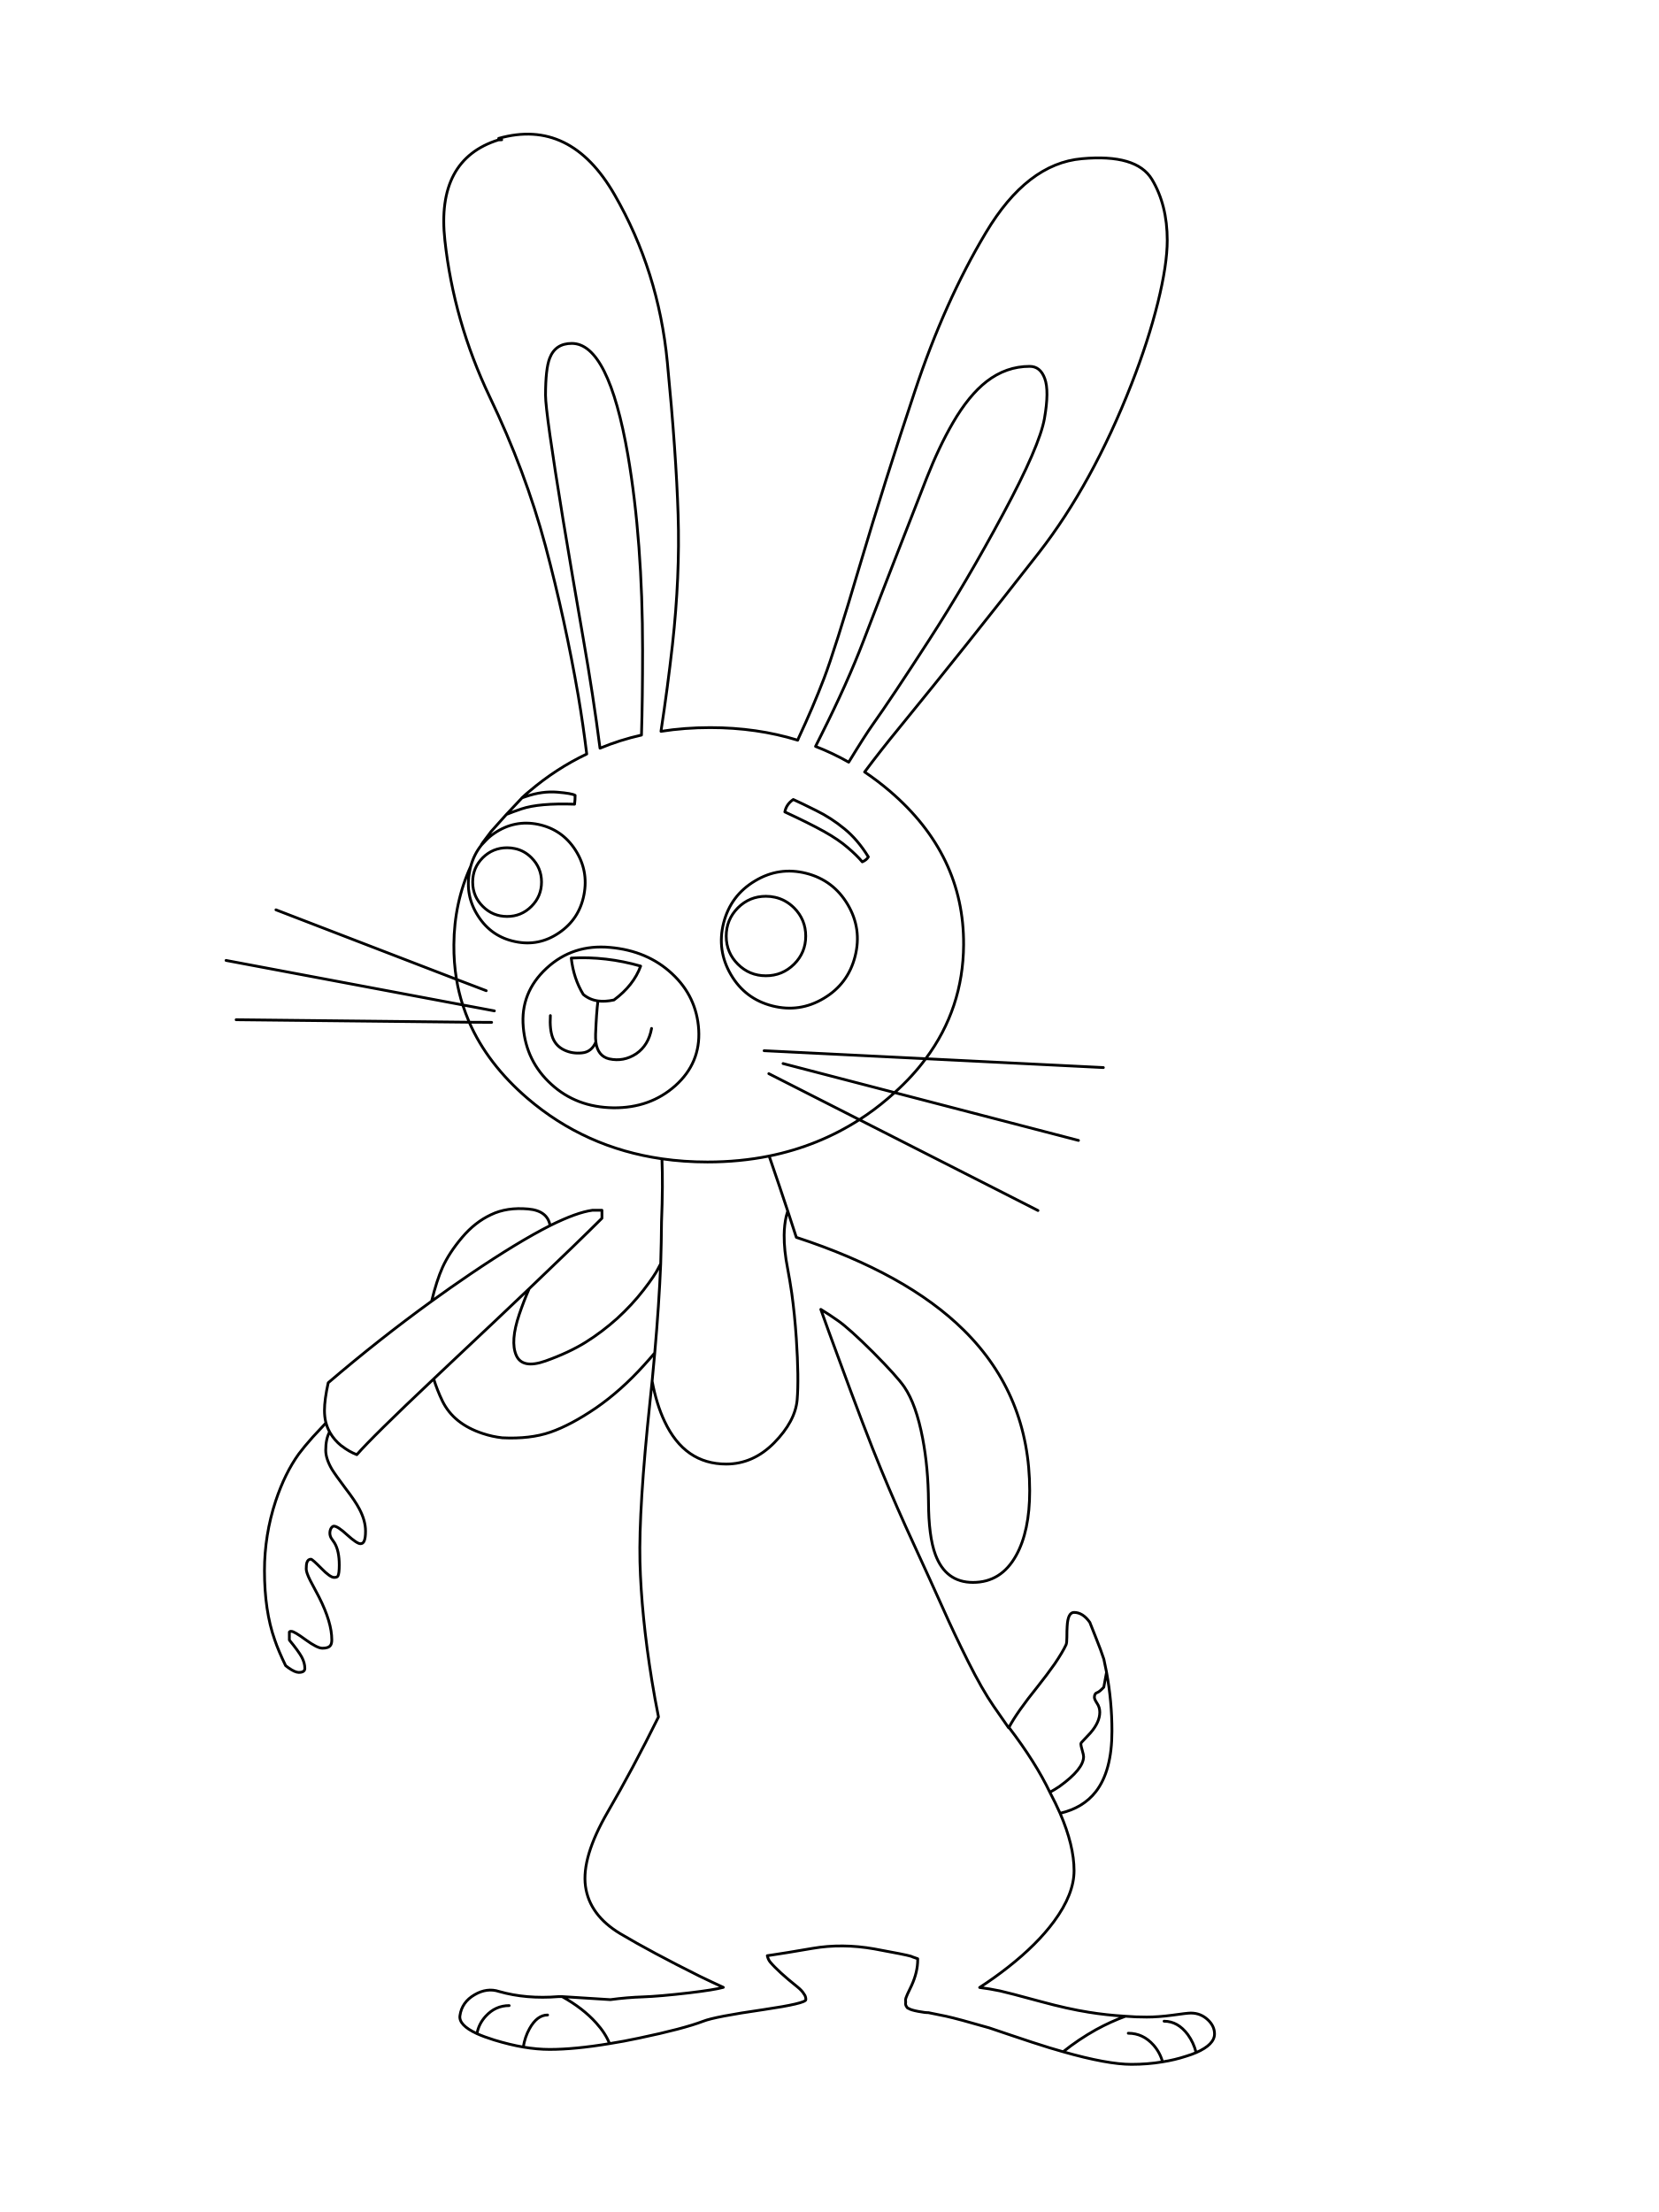
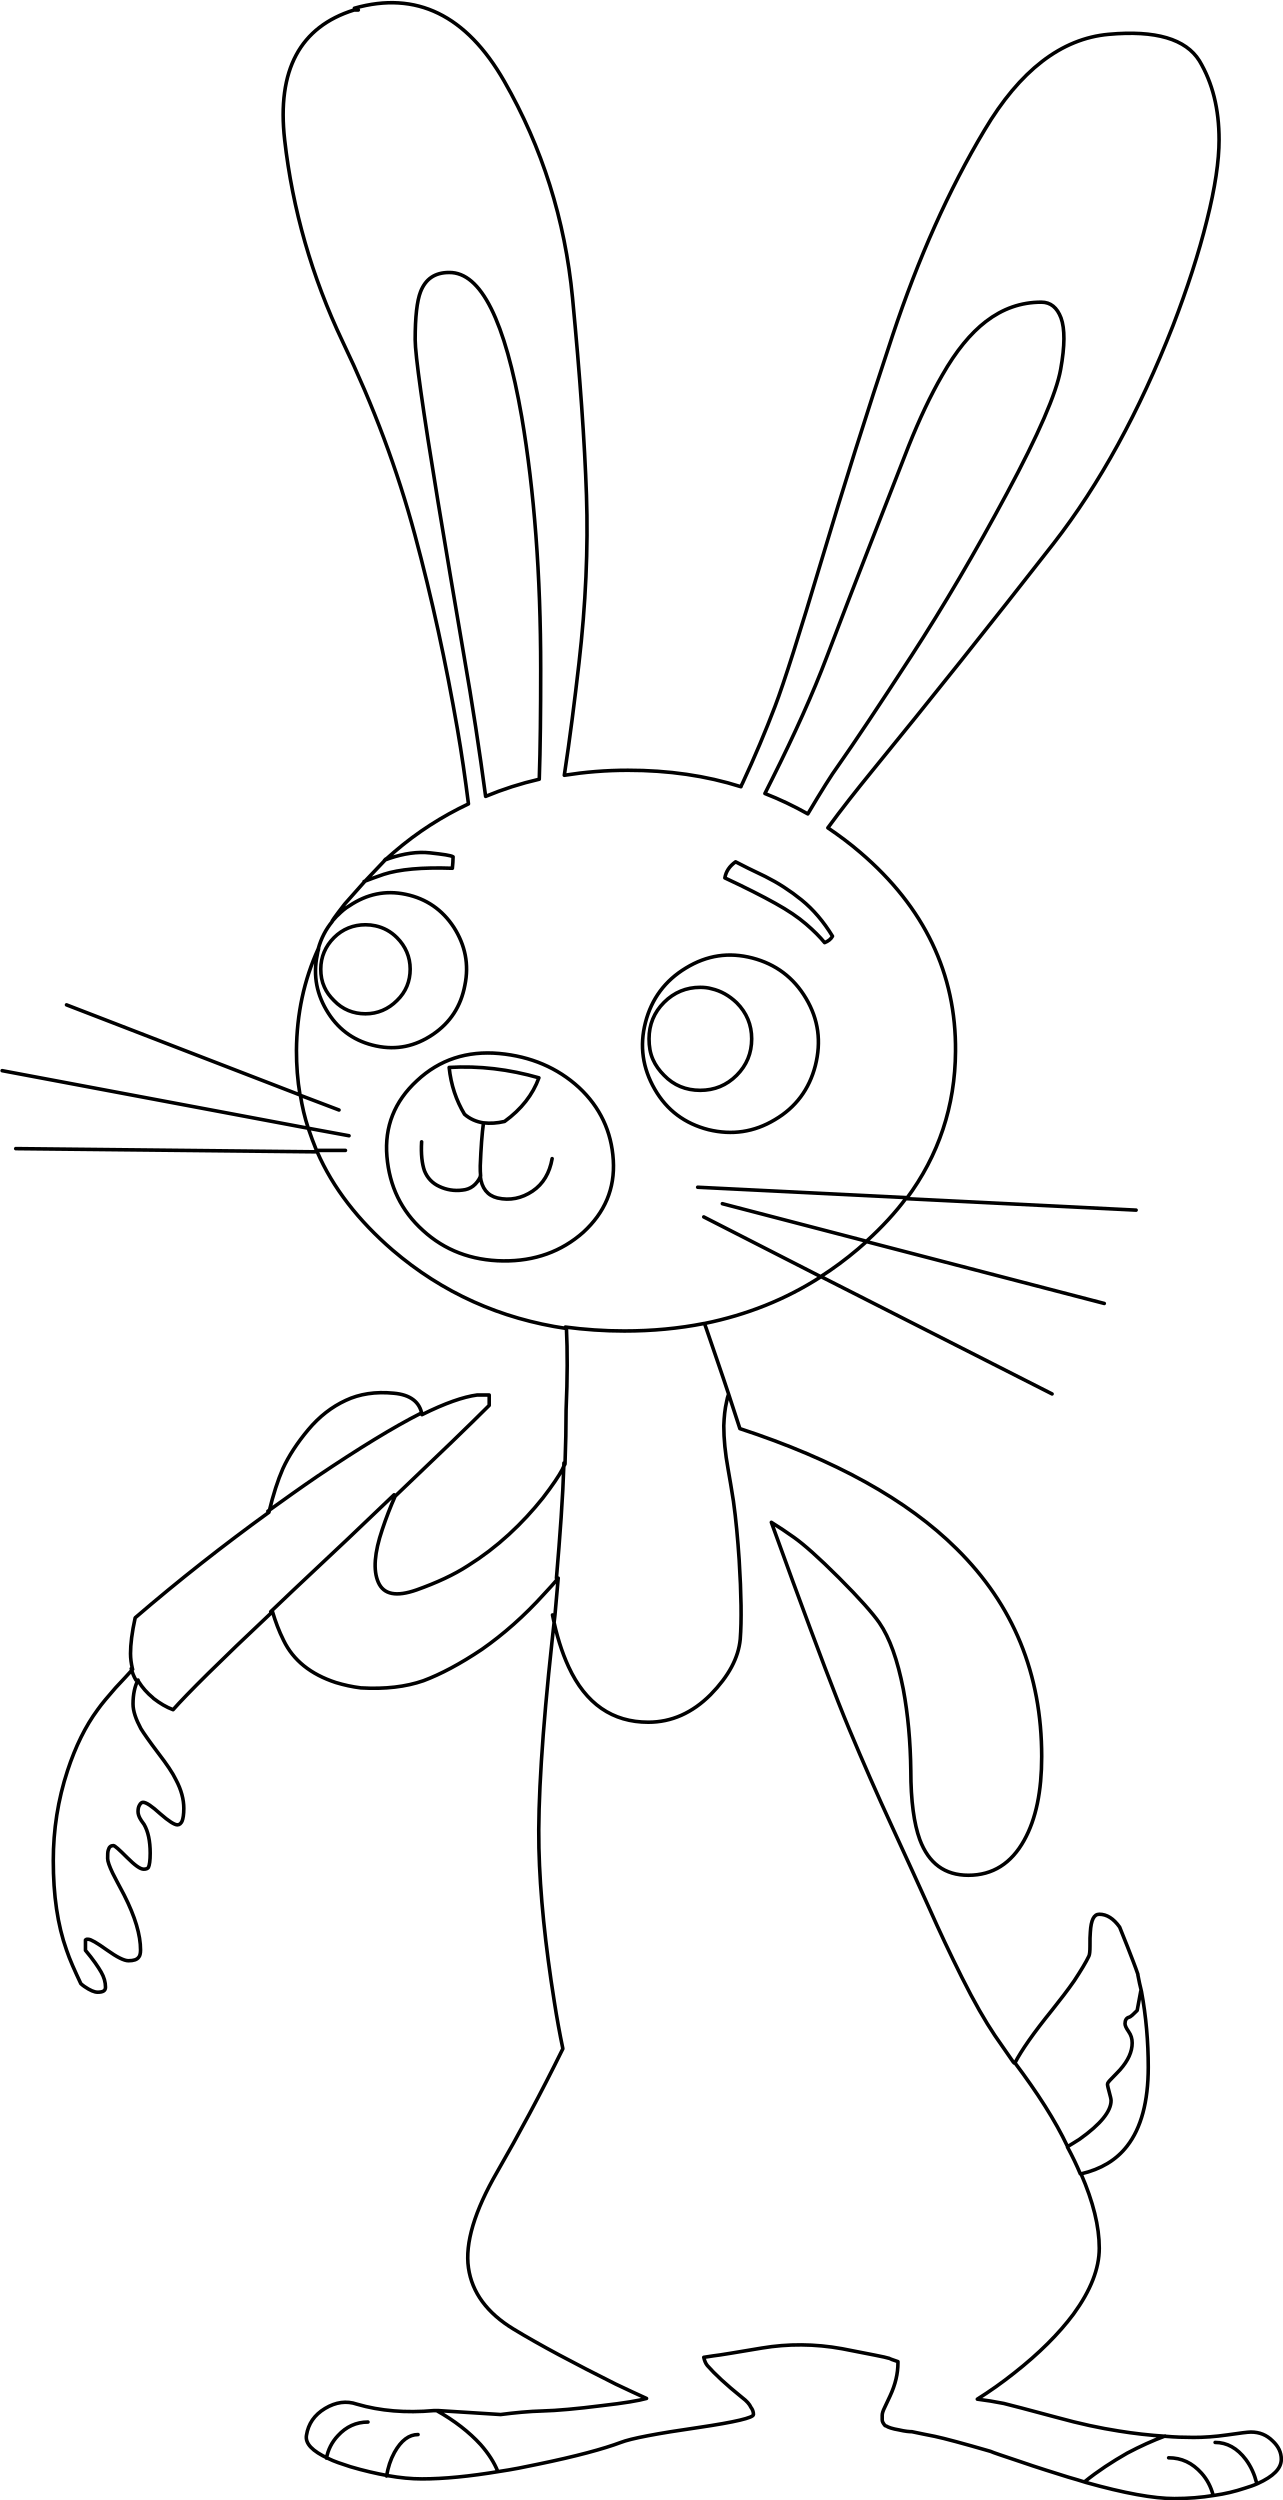
- <svg xmlns="http://www.w3.org/2000/svg" xmlns:xlink="http://www.w3.org/1999/xlink" version="1.1" preserveAspectRatio="none" x="0px" y="0px" width="600px" height="800px" viewBox="0 0 600 800">
-   <defs>
-     <path id="Layer0_0_1_STROKES" stroke="#000000" stroke-width="1" stroke-linejoin="round" stroke-linecap="round" fill="none" d=" M 99.8 329.05 L 165.1 354.2 Q 164.1 348.1 164.15 341.7 164.25 326.45 170.25 313.3 171.45 308.95 174.1 305.65 173.45 306.15 177.6 300.75 L 183.15 294.55 188.8 288.55 188.75 288.55 Q 188.9 288.4 189.1 288.25 190.25 287.15 191.5 286.15 201.15 277.95 212.2 272.7 210.9 262.1 209.15 251.7 204.4 224.15 197.25 197.35 190.05 170.5 177.05 143.4 164.1 116.2 160.9 86.95 157.65 57.7 180.25 50.6 L 181.45 50.55 180.35 50.05 Q 206.3 42.7 222.25 70.4 238.2 98.1 241.35 131 244.55 163.95 245.25 186.2 245.95 208.4 243.2 233.2 241.45 248.75 239.05 264.5 247.6 263.15 256.85 263.15 273.75 263.15 288.5 267.7 288.65 267.3 288.85 266.85 294.1 255.6 298 245.4 301.9 235.2 310.95 204.55 320.05 173.9 330.85 141.55 341.6 109.15 356.55 84.15 371.45 59.15 391.25 57.4 411 55.6 416.6 64.85 422.15 74.1 422.15 86.9 422.15 95.7 418.75 109.45 415.3 123.35 409.2 138.95 395.1 174.95 375.8 199.8 349.15 233.95 325.05 263.45 318.4 271.55 312.7 279.2 317.4 282.35 321.85 286.15 348.7 309.15 348.5 341.7 348.35 364.7 334.8 382.9 L 399.05 386.1 M 315.6 262.1 Q 322.4 252.55 336 231.5 349.6 210.45 362.8 185.85 376 161.3 377.75 151.3 379.5 141.35 377.85 136.9 376.25 132.5 372.4 132.5 363.9 132.5 356.85 137.95 350.4 142.95 344.6 152.95 339.65 161.5 335.2 172.75 330.8 184 324.5 200.15 318.2 216.3 312.3 231.75 306.4 247.15 297.05 265.75 296 267.85 294.95 269.95 301.15 272.35 306.95 275.65 312.8 266.05 315.6 262.1 Z M 232.4 235.15 Q 232.4 195.75 227.1 164.65 220.1 124.2 206.8 124.2 200.85 124.2 198.8 129.55 197.3 133.4 197.3 142.95 197.3 149.2 203.7 188.3 207 208.25 210.95 231 214.55 251.5 217 270.6 224.2 267.6 232 265.85 232.4 252.85 232.4 235.15 Z M 295.2 293.15 Q 300.6 295.8 305.4 299.75 310.2 303.65 314.05 309.9 313.4 311.05 311.85 311.7 309.9 309.35 306.6 306.55 303.35 303.7 298 300.7 292.6 297.7 283.85 293.65 284.35 290.9 286.9 289.15 289.8 290.45 295.2 293.15 Z M 189.1 288.25 L 188.8 288.55 Q 189.5 288.3 190.25 288.05 196.15 286.05 201.55 286.5 206.95 286.95 208 287.65 208 289.25 207.8 290.85 195.05 290.4 188.6 292.55 185.5 293.6 183.15 294.55 M 174.1 305.65 Q 174.55 305.15 175 304.65 175.35 304.25 175.75 303.9 177.1 302.5 178.8 301.35 186.1 296.4 194.65 298.15 203.25 299.95 208.05 307.35 212.9 314.85 211.2 323.6 209.5 332.4 202.2 337.35 194.9 342.35 186.35 340.55 177.75 338.8 172.95 331.35 168.1 323.9 169.85 315.1 170 314.15 170.25 313.3 M 174.6 310.2 Q 178.25 306.6 183.4 306.6 184.85 306.6 186.2 306.9 189.6 307.6 192.2 310.2 195.85 313.85 195.85 319 195.85 324.15 192.2 327.8 188.55 331.45 183.4 331.45 178.25 331.45 174.6 327.8 172.85 326.05 171.95 324 170.95 321.7 170.95 319 170.95 313.85 174.6 310.2 Z M 174.1 305.65 Q 174.4 305.4 175.75 303.9 M 199.05 367.3 Q 198.75 372.35 199.9 375.35 201.1 378.35 204.05 379.75 206.95 381.15 210.45 380.8 213.95 380.5 215.5 376.85 215.35 375.55 215.4 374 215.7 366.3 216.25 362 213.2 361.55 210.95 359.65 207.45 353.95 206.6 346.5 219.15 345.8 231.7 349.4 229.15 356.4 222.05 361.65 218.85 362.35 216.25 362 M 81.75 347.35 L 167.35 363.45 Q 165.9 358.95 165.1 354.2 L 175.85 358.3 M 178.8 365.6 L 167.35 363.45 Q 168.4 366.6 169.7 369.7 L 177.8 369.75 M 243.05 352.15 Q 251.95 360.4 252.7 372.45 253.4 384.45 244.25 392.65 235.1 400.8 221.8 400.65 208.45 400.45 199.4 392.15 190.3 383.9 189.25 371.45 188.15 359 197.65 350.2 207.15 341.4 220.65 342.65 234.15 343.85 243.05 352.15 Z M 215.5 376.85 Q 216.15 381.95 220.3 382.95 225.55 384.1 230.1 381.1 234.55 378.05 235.65 371.95 M 291.4 338.55 Q 291.4 344.5 287.2 348.7 282.95 352.9 277 352.9 271.05 352.9 266.85 348.7 264.85 346.7 263.8 344.3 262.65 341.65 262.65 338.55 262.65 332.6 266.85 328.35 271.05 324.15 277 324.15 278.7 324.15 280.25 324.5 284.15 325.35 287.2 328.35 291.4 332.6 291.4 338.55 Z M 291.6 315.85 Q 301.4 318.35 306.6 327.15 311.8 335.95 309.25 345.9 306.7 355.85 297.95 361.05 289.2 366.3 279.35 363.8 269.5 361.3 264.35 352.5 259.2 343.7 261.7 333.8 264.25 323.85 273.05 318.6 281.75 313.35 291.6 315.85 Z M 283.2 384.65 L 323.55 395.15 Q 330.05 389.3 334.8 382.9 L 276.35 380 M 375.4 437.8 L 310.8 404.95 Q 295.9 414.5 278.15 418.1 278.35 418.65 278.55 419.2 282.05 429.35 284.9 438 286.55 443 288 447.5 327.85 460.55 348.6 481.1 372.4 504.65 372.4 539.15 372.4 553.75 367.5 562.55 362.1 572.3 351.9 572.3 342.05 572.3 338.3 562.25 335.85 555.7 335.8 543.05 335.7 530.8 333.7 520.25 331.35 507.9 327.05 501.6 324.4 497.75 315.75 489.05 307.2 480.55 303.15 477.7 300.05 475.5 296.85 473.55 299.5 481 302.85 490.05 313 517.8 318.65 531.45 324.3 545.15 330.6 558.75 336.85 572.35 340.95 581.5 345 590.65 350.1 600.85 355.2 611.05 359.35 617.05 363.055 622.427 364.525 624.5 L 364.9 624.75 Q 367.65 619.45 375.3 609.95 378.75 605.6 381.45 601.75 384.35 597.45 385.55 594.85 385.85 594.2 385.85 592.1 385.85 589.55 385.95 588.2 386.2 583.15 388.45 583.15 391.6 583.15 394.15 586.75 395.05 588.95 396.35 592.3 398.2 596.9 399.2 600 399.2 600.1 399.25 600.2 399.75 602.5 400.2 604.8 402.15 615.35 402.15 626.05 402.15 640.5 396.3 648 391.75 653.85 383.4 655.8 388.45 667.5 388.45 676.55 388.45 685.05 381.2 694.9 375.1 703.2 364.6 711.45 359.5 715.45 354.3 718.8 357.9 719.25 361.7 720.05 364.3 720.6 376.45 723.9 386.15 726.55 393.75 727.75 400.2 728.8 407.05 729.2 410.5 729.5 414.75 729.5 418.95 729.5 424.15 728.8 429.35 728.05 430.7 728.05 434.25 728.05 436.85 730.5 439.25 732.75 439.25 735.6 439.25 739.45 432.6 742.35 431 743.05 429 743.65 424.9 745 420.45 745.7 415.05 746.6 409.2 746.6 400.5 746.6 384.5 742.05 382.1 741.35 379.55 740.6 373.85 738.85 365.9 736.15 358.75 733.7 357.75 733.4 346.3 730.1 342.15 729.2 339.2 728.6 335.75 727.9 334.75 727.95 332.1 727.45 329.4 726.95 328.55 726.35 328.4 726.3 328.25 726.25 327.5 725.4 327.5 724.65 327.5 724.4 327.55 724.15 327.5 723.8 327.5 723.4 327.5 722.7 328.2 721.2 329.15 719.25 329.7 718.05 331.9 713.2 331.9 708.8 331.9 708.6 331.9 708.4 329.7 707.65 329.45 707.5 327.7 706.95 316.2 704.85 304.6 702.8 293.85 704.65 283.05 706.5 280.15 706.9 278.4 707.15 277.5 707.3 277.8 708.7 278.55 709.6 281.5 713.1 288.35 718.55 290.1 719.95 290.8 721.2 291.45 722 291.45 723.2 291.45 724.55 276.2 726.8 258.5 729.35 254.35 731 247.15 733.75 231.15 737.1 225.55 738.3 220.45 739.1 207.85 741.2 198.75 741.2 194.3 741.2 189.25 740.35 184.3 739.5 178.75 737.8 175.05 736.65 172.5 735.5 165.8 732.4 166.35 728.95 167.05 724.1 171.6 721.45 176.1 718.8 180.5 720.25 190.3 723.05 202 722.1 L 203.3 722.1 220.75 723.2 Q 226.65 722.4 232.55 722.2 238.45 722 249.2 720.75 258.45 719.65 261.6 718.75 257.65 716.95 253 714.7 235.55 706 224.35 699.35 213.2 692.65 211.75 682.2 210.3 671.75 219.75 655.4 228.8 639.85 238.15 620.95 236.85 614.5 235.75 607.75 231.95 584.25 231.45 564.85 231 545.45 235.1 506.75 235.5 503.05 235.85 499.5 236.35 494.3 236.8 489.3 234.95 491.5 232.95 493.7 224.6 502.95 215.55 509.2 206.45 515.4 199.1 517.95 191.75 520.5 181.65 520 178.05 519.6 174.6 518.45 164.05 515 160 506.7 158.1 502.75 156.85 498.7 134.7 519.6 129.05 526.1 126.2 525 123.65 523 123.5 522.9 123.4 522.85 120.9 520.8 119.45 518.3 119.3 518.05 119.2 517.85 117.8 520.45 117.8 524.5 117.8 527.55 120.05 531.4 121.25 533.35 125 538.35 128.5 542.9 129.95 545.7 132.2 549.95 132.2 553.75 132.2 556.25 131.7 557.35 131.3 558.3 130.35 558.3 129.1 558.3 125.6 555.15 122.15 551.95 120.75 551.95 120.25 551.95 119.75 552.7 119.3 553.45 119.3 554.5 119.3 555.4 119.8 556.3 120.15 556.85 121 558.05 122.7 560.9 122.7 566 122.7 569.15 122.2 570 121.95 570.5 120.85 570.5 119.4 570.5 116.2 567.2 112.95 563.9 112.45 563.9 111.4 563.9 111 565.1 110.75 565.9 110.75 567.45 110.75 568.7 112.2 571.6 113.05 573.3 115.4 577.65 120 586.75 120 593.05 120 594.5 119.5 595.1 118.8 596.1 116.6 596.1 114.75 596.1 110.55 593.05 106.4 590 105.4 590 105 590 104.95 590 L 104.65 590.25 104.65 593.15 Q 107.9 597.1 109.1 599.25 110.25 601.4 110.25 603.4 110.25 604.85 108.05 604.85 106.7 604.85 104.35 603.2 103.8 602.8 103.3 602.4 100.7 597.05 99.35 593.05 95.65 582.6 95.65 568.05 95.65 555.15 99.7 542.85 103.05 532.8 108.05 525.85 109.9 523.35 113.1 519.75 116.25 516.4 117.9 514.6 117.85 514.4 117.8 514.25 117.35 512.3 117.35 510.1 117.35 506.2 118.7 500.1 137.05 484.4 156.1 470.6 157.9 463.15 160.05 458.35 162.45 453.05 167.15 447.5 171.8 442 177.6 439.3 183.3 436.55 191.05 437.25 198 437.85 198.95 443.25 208.6 438.45 214.3 437.7 L 217.7 437.7 217.7 440.6 Q 209.65 448.65 191.4 466.05 189.5 470.35 187.8 475.35 184.5 485.1 186.7 490.15 188.9 495.2 197.35 492.2 205.75 489.2 211.8 485.45 217.8 481.7 223.25 476.8 228.6 471.9 232.75 466.55 236.85 461.25 238.1 458.65 238.45 457.95 238.95 457.05 239.2 449 239.25 441.9 239.8 428.35 239.4 419.1 211.65 415.1 190.8 397.25 176.35 384.85 169.7 369.7 L 85.4 368.8 M 390.05 412.45 L 323.55 395.15 Q 322.4 396.2 321.15 397.25 316.2 401.5 310.8 404.95 L 278.05 388.3 M 284.9 438 Q 284.6 438.9 284.35 439.9 283.65 443 283.6 446.65 283.55 452.15 284.85 458.75 285.65 462.95 286.35 467.7 287.4 475.25 288 484.1 288.95 498.5 288.3 506.3 287.6 514.05 280 521.8 272.4 529.5 262.65 529.5 247.6 529.5 240.35 514.05 237.45 507.95 235.85 499.5 M 278.15 418.1 Q 267.5 420.25 255.85 420.25 247.35 420.25 239.4 419.1 M 191.4 466.05 Q 179.5 477.4 163.2 492.7 159.9 495.8 156.85 498.7 M 236.8 489.3 Q 238.35 471.65 238.95 457.05 M 156.1 470.6 Q 163 465.6 170 460.85 187.35 449.1 198.95 443.25 M 119.2 517.85 Q 118.35 516.3 117.9 514.6 M 203.3 722.1 Q 210.85 726.3 215.6 731.6 218.95 735.3 220.45 739.1 M 184.15 725.35 Q 179.2 725.35 175.7 729.15 173.15 731.9 172.5 735.5 M 198.05 728.75 Q 194.25 728.75 191.5 733.7 189.85 736.65 189.25 740.35 M 400.2 604.8 L 399.2 610.2 Q 397.6 611.9 396.9 612.1 395.8 612.45 395.8 613.85 395.8 614.55 396.75 616 397.75 617.45 397.75 619.25 397.75 622.85 394.35 626.75 393.9 627.25 392 629.25 390.9 630.3 390.9 630.7 390.9 631.3 391.4 633 391.9 634.7 391.9 635.3 391.9 639.8 383.15 646.1 381.5 647.2 379.7 648.2 379.85 648.25 379.75 648.3 381.8 652.2 383.4 655.8 M 379.7 648.2 Q 374.55 637.4 364.9 624.75 364.85 624.85 364.8 624.9 364.67 624.717 364.525 624.5 M 407.05 729.2 Q 401.8 731.1 396.4 734.05 390.05 737.6 384.5 742.05 M 408.05 735.35 Q 413.4 735.35 417.2 739.65 419.55 742.35 420.45 745.7 M 421 731 Q 426 731 429.6 735.85 431.7 738.75 432.6 742.35" />
-   </defs>
+ <svg xmlns="http://www.w3.org/2000/svg" version="1.1" id="Layer_1" x="0px" y="0px" viewBox="81.2 48 358.5 699.1" enable-background="new 81.2 48 358.5 699.1" xml:space="preserve">
  <g transform="matrix( 1, 0, 0, 1, 0,0) ">
-     <use xlink:href="#Layer0_0_1_STROKES" />
+     <g>
+       <path id="Layer0_0_1_STROKES" fill="none" stroke="#000000" stroke-linecap="round" stroke-linejoin="round" d="M99.8,329    l65.3,25.2c-0.7-4.1-1-8.2-1-12.5c0.1-10.2,2.1-19.6,6.1-28.4c0.8-2.9,2.1-5.4,3.9-7.6c-0.4,0.3,0.7-1.3,3.5-4.9l5.5-6.2l5.7-6    h-0.1c0.1-0.1,0.2-0.2,0.4-0.3c0.8-0.7,1.6-1.4,2.4-2.1c6.4-5.5,13.3-9.9,20.7-13.4c-0.9-7.1-1.9-14.1-3.1-21    c-3.2-18.4-7.1-36.5-11.9-54.3c-4.8-17.9-11.5-35.9-20.2-54c-8.6-18.1-14-37-16.2-56.4c-2.2-19.5,4.3-31.6,19.4-36.3l1.2,0    l-1.1-0.5c17.3-4.9,31.3,1.9,41.9,20.4s17,38.7,19.1,60.6c2.1,22,3.4,40.4,3.9,55.2c0.5,14.8-0.2,30.5-2.1,47    c-1.2,10.4-2.5,20.8-4.1,31.3c5.7-0.9,11.6-1.4,17.8-1.4c11.3,0,21.8,1.5,31.6,4.6c0.1-0.3,0.2-0.6,0.4-0.9    c3.5-7.5,6.5-14.7,9.1-21.5s6.9-20.4,13-40.8c6.1-20.4,12.7-41.4,19.9-63c7.2-21.6,15.7-40.7,25.7-57.4    c9.9-16.7,21.5-25.6,34.7-26.8c13.2-1.2,21.6,1.3,25.4,7.4c3.7,6.2,5.5,13.5,5.5,22.1c0,5.9-1.1,13.4-3.4,22.5    c-2.3,9.3-5.5,19.1-9.5,29.5c-9.4,24-20.5,44.3-33.4,60.9c-17.8,22.8-34.7,44-50.8,63.7c-4.4,5.4-8.5,10.6-12.3,15.8    c3.1,2.1,6.2,4.4,9.1,6.9c17.9,15.3,26.8,33.9,26.6,55.6c-0.1,15.3-4.7,29.1-13.7,41.2l64.2,3.2 M315.6,262.1    c4.5-6.4,11.3-16.6,20.4-30.6c9.1-14,18-29.2,26.8-45.6c8.8-16.4,13.8-27.9,15-34.6c1.2-6.6,1.2-11.4,0.1-14.4    c-1.1-2.9-2.9-4.4-5.5-4.4c-5.7,0-10.8,1.8-15.5,5.4c-4.3,3.3-8.4,8.3-12.2,15c-3.3,5.7-6.4,12.3-9.4,19.8    c-2.9,7.5-6.5,16.6-10.7,27.4c-4.2,10.8-8.3,21.3-12.2,31.6c-3.9,10.3-9,21.6-15.2,34c-0.7,1.4-1.4,2.8-2.1,4.2    c4.1,1.6,8.1,3.5,12,5.7C310.9,269.2,313.7,264.7,315.6,262.1z M232.4,235.1c0-26.3-1.8-49.8-5.3-70.5    c-4.7-27-11.4-40.5-20.3-40.4c-4,0-6.6,1.8-8,5.4c-1,2.6-1.5,7-1.5,13.4c0,4.2,2.1,19.3,6.4,45.4c2.2,13.3,4.6,27.5,7.2,42.7    c2.4,13.7,4.4,26.9,6.1,39.6c4.8-2,9.8-3.6,15-4.8C232.3,257.2,232.4,246.9,232.4,235.1z M295.2,293.1c3.6,1.8,7,4,10.2,6.6    c3.2,2.6,6.1,6,8.6,10.1c-0.4,0.8-1.2,1.4-2.2,1.8c-1.3-1.6-3-3.3-5.2-5.2c-2.2-1.9-5-3.8-8.6-5.8c-3.6-2-8.3-4.4-14.1-7.1    c0.3-1.8,1.3-3.3,3-4.5C288.8,290,291.6,291.4,295.2,293.1z M189.1,288.2l-0.3,0.3c0.5-0.2,0.9-0.3,1.4-0.5    c3.9-1.3,7.7-1.9,11.3-1.5s5.8,0.7,6.4,1.1c0,1.1-0.1,2.1-0.2,3.2c-8.5-0.3-14.9,0.3-19.2,1.7c-2.1,0.7-3.9,1.4-5.5,2     M174.1,305.6c0.3-0.3,0.6-0.7,0.9-1c0.2-0.3,0.5-0.5,0.8-0.8c0.9-0.9,1.9-1.8,3.1-2.5c4.9-3.3,10.1-4.4,15.8-3.2    c5.7,1.2,10.2,4.3,13.4,9.2c3.2,5,4.3,10.4,3.1,16.2c-1.1,5.9-4.1,10.5-9,13.8c-4.9,3.3-10.1,4.4-15.8,3.2    c-5.7-1.2-10.2-4.2-13.4-9.2c-3.2-5-4.3-10.4-3.1-16.2c0.1-0.6,0.2-1.2,0.4-1.8 M174.6,310.2c2.4-2.4,5.4-3.6,8.8-3.6    c1,0,1.9,0.1,2.8,0.3c2.3,0.5,4.3,1.6,6,3.3c2.4,2.4,3.7,5.4,3.7,8.8c0,3.4-1.2,6.4-3.7,8.8c-2.4,2.4-5.4,3.7-8.8,3.7    c-3.4,0-6.4-1.2-8.8-3.7c-1.2-1.2-2.1-2.4-2.7-3.8c-0.7-1.5-1-3.2-1-5C170.9,315.6,172.2,312.6,174.6,310.2z M174.1,305.6    c0.2-0.2,0.7-0.8,1.6-1.8 M199.1,367.3c-0.2,3.4,0.1,6.1,0.8,8.1c0.8,2,2.2,3.5,4.2,4.4c1.9,0.9,4.1,1.3,6.4,1    c2.3-0.2,4-1.5,5.1-3.9c-0.1-0.9-0.1-1.8-0.1-2.9c0.2-5.1,0.5-9.1,0.9-12c-2-0.3-3.8-1.1-5.3-2.4c-2.3-3.8-3.8-8.2-4.3-13.1    c8.4-0.5,16.7,0.5,25.1,2.9c-1.7,4.7-4.9,8.8-9.6,12.2c-2.1,0.5-4.1,0.6-5.8,0.4 M81.8,347.4l85.6,16.1c-1-3-1.7-6.1-2.2-9.2    l10.8,4.1 M178.8,365.6l-11.4-2.1c0.7,2.1,1.5,4.2,2.3,6.2l8.1,0 M243.1,352.1c5.9,5.5,9.1,12.3,9.6,20.3c0.5,8-2.4,14.7-8.4,20.2    c-6.1,5.4-13.6,8.1-22.4,8c-8.9-0.1-16.4-3-22.4-8.5c-6.1-5.5-9.4-12.4-10.1-20.7c-0.7-8.3,2.1-15.4,8.4-21.2    c6.3-5.9,14-8.4,23-7.6C229.6,343.4,237.1,346.6,243.1,352.1z M215.5,376.9c0.4,3.4,2,5.4,4.8,6.1c3.5,0.8,6.8,0.1,9.8-1.9    c3-2,4.8-5.1,5.5-9.1 M291.4,338.5c0,4-1.4,7.4-4.2,10.2c-2.8,2.8-6.2,4.2-10.2,4.2s-7.4-1.4-10.1-4.2c-1.3-1.3-2.4-2.8-3.1-4.4    c-0.8-1.8-1.1-3.7-1.1-5.8c0-4,1.4-7.4,4.2-10.2c2.8-2.8,6.2-4.2,10.1-4.2c1.1,0,2.2,0.1,3.2,0.4c2.6,0.6,4.9,1.9,7,3.9    C290,331.2,291.4,334.6,291.4,338.5z M291.6,315.9c6.5,1.7,11.5,5.4,15,11.3c3.5,5.9,4.3,12.1,2.6,18.8    c-1.7,6.6-5.5,11.7-11.3,15.1c-5.8,3.5-12,4.4-18.6,2.8c-6.6-1.7-11.6-5.4-15-11.3c-3.4-5.9-4.3-12.1-2.6-18.7    c1.7-6.6,5.5-11.7,11.3-15.2C278.9,315.1,285,314.2,291.6,315.9z M283.2,384.6l40.3,10.5c4.3-3.9,8.1-8,11.2-12.2l-58.4-2.9     M375.4,437.8L310.8,405c-9.9,6.4-20.8,10.7-32.6,13.1c0.1,0.4,0.3,0.7,0.4,1.1c2.3,6.8,4.5,13,6.4,18.8c1.1,3.3,2.1,6.5,3.1,9.5    c26.6,8.7,46.8,19.9,60.6,33.6c15.9,15.7,23.8,35,23.8,58.1c0,9.7-1.6,17.5-4.9,23.4c-3.6,6.5-8.8,9.8-15.6,9.8    c-6.6,0-11.1-3.3-13.6-10c-1.6-4.4-2.5-10.8-2.5-19.2c-0.1-8.2-0.8-15.8-2.1-22.8c-1.6-8.2-3.8-14.4-6.7-18.6    c-1.8-2.6-5.5-6.8-11.3-12.6c-5.7-5.7-9.9-9.4-12.6-11.3c-2.1-1.5-4.2-2.9-6.3-4.2c1.8,5,3.8,10.5,6,16.5    c6.8,18.5,12,32.3,15.8,41.4c3.8,9.1,7.8,18.2,12,27.3c4.2,9.1,7.6,16.6,10.4,22.8c2.7,6.1,5.7,12.5,9.1,19.3    c3.4,6.8,6.5,12.2,9.2,16.2c2.5,3.6,4.2,6.1,5.2,7.5l0.4,0.2c1.8-3.5,5.3-8.5,10.4-14.8c2.3-2.9,4.4-5.6,6.2-8.2    c1.9-2.9,3.3-5.2,4.1-6.9c0.2-0.4,0.3-1.3,0.3-2.8c0-1.7,0-3,0.1-3.9c0.2-3.4,1-5,2.5-5c2.1,0,4,1.2,5.7,3.6    c0.6,1.5,1.3,3.3,2.2,5.5c1.2,3.1,2.2,5.6,2.9,7.7c0,0.1,0,0.1,0,0.2c0.3,1.5,0.6,3.1,1,4.6c1.3,7,1.9,14.1,1.9,21.2    c0,9.6-2,17-5.9,22c-3,3.9-7.3,6.5-12.9,7.8c3.4,7.8,5.1,14.7,5.1,20.8c0,5.7-2.4,11.8-7.2,18.4c-4.1,5.5-9.6,11-16.6,16.5    c-3.4,2.7-6.8,5.1-10.3,7.3c2.4,0.3,4.9,0.7,7.4,1.2c1.7,0.4,6.6,1.7,14.8,3.9c6.5,1.8,12.2,3,17.3,3.8c4.3,0.7,8.7,1.2,13.3,1.5    c2.3,0.2,4.9,0.3,7.7,0.3c2.8,0,5.9-0.2,9.4-0.7c3.5-0.5,5.7-0.8,6.6-0.8c2.4,0,4.4,0.8,6.1,2.5c1.6,1.5,2.4,3.2,2.4,5.1    c0,2.6-2.2,4.8-6.6,6.8c-1.1,0.5-2.3,0.9-3.6,1.3c-2.7,0.9-5.6,1.6-8.5,2c-3.6,0.6-7.4,0.9-11.2,0.9c-5.8,0-14-1.5-24.7-4.5    c-1.6-0.5-3.2-1-5-1.5c-3.8-1.2-8.4-2.6-13.6-4.4c-4.8-1.6-7.5-2.5-8.1-2.8c-7.6-2.2-12.8-3.6-15.6-4.2c-2-0.4-4.1-0.8-6.4-1.3    c-0.7,0-1.9-0.1-3.6-0.5c-1.8-0.3-3-0.7-3.6-1.1c-0.1,0-0.2-0.1-0.3-0.1c-0.5-0.6-0.8-1.1-0.8-1.6c0-0.2,0-0.3,0-0.5    c0-0.2,0-0.5,0-0.8c0-0.5,0.2-1.2,0.7-2.2c0.6-1.3,1.1-2.3,1.5-3.2c1.5-3.2,2.2-6.3,2.2-9.2c0-0.1,0-0.3,0-0.4    c-1.5-0.5-2.3-0.8-2.4-0.9c-1.2-0.4-5.6-1.2-13.2-2.7c-7.7-1.4-15.2-1.4-22.4-0.2c-7.2,1.2-11.8,2-13.7,2.2    c-1.2,0.2-2,0.3-2.6,0.4c0.2,0.9,0.5,1.7,1,2.3c2,2.3,5.2,5.3,9.8,9c1.2,0.9,2,1.8,2.4,2.7c0.4,0.5,0.7,1.2,0.7,2    c0,0.9-5.1,2.1-15.2,3.6c-11.8,1.7-19.1,3.1-21.9,4.2c-4.8,1.8-12.5,3.9-23.2,6.1c-3.7,0.8-7.3,1.5-10.7,2    c-8.4,1.4-15.6,2.1-21.7,2.1c-3,0-6.1-0.3-9.5-0.9c-3.3-0.6-6.8-1.4-10.5-2.5c-2.5-0.8-4.6-1.5-6.2-2.3c-4.5-2.1-6.5-4.2-6.1-6.5    c0.5-3.2,2.2-5.7,5.2-7.5c3-1.8,6-2.2,8.9-1.2c6.5,1.9,13.7,2.5,21.5,1.8h1.3l17.4,1.1c3.9-0.5,7.9-0.9,11.8-1    c3.9-0.1,9.5-0.6,16.6-1.5c6.2-0.7,10.3-1.4,12.4-2c-2.6-1.2-5.5-2.5-8.6-4c-11.6-5.8-21.2-10.9-28.6-15.4    c-7.4-4.5-11.6-10.2-12.6-17.1s1.7-15.9,8-26.8c6-10.4,12.2-21.9,18.4-34.5c-0.9-4.3-1.7-8.7-2.4-13.2c-2.5-15.7-4-30-4.3-42.9    c-0.3-12.9,0.9-32.3,3.7-58.1c0.3-2.5,0.5-4.9,0.8-7.2c0.3-3.5,0.6-6.9,0.9-10.2c-1.2,1.5-2.5,2.9-3.9,4.4    c-5.6,6.2-11.4,11.3-17.4,15.5c-6.1,4.1-11.6,7-16.4,8.8c-4.9,1.7-10.7,2.4-17.5,2c-2.4-0.3-4.7-0.8-7-1.5    c-7-2.3-11.9-6.2-14.6-11.8c-1.3-2.6-2.3-5.3-3.1-8c-14.8,13.9-24,23.1-27.8,27.4c-1.9-0.7-3.7-1.8-5.4-3.1    c-0.1-0.1-0.2-0.1-0.2-0.2c-1.7-1.4-3-2.9-4-4.5c-0.1-0.2-0.2-0.3-0.2-0.5c-0.9,1.7-1.4,4-1.4,6.7c0,2,0.8,4.3,2.2,6.9    c0.8,1.3,2.4,3.6,4.9,6.9c2.3,3,4,5.5,4.9,7.4c1.5,2.8,2.2,5.5,2.2,8c0,1.7-0.2,2.9-0.5,3.6c-0.3,0.6-0.7,1-1.3,1    c-0.8,0-2.4-1-4.8-3.1c-2.3-2.1-3.9-3.2-4.8-3.2c-0.3,0-0.7,0.2-1,0.8c-0.3,0.5-0.4,1.1-0.4,1.8c0,0.6,0.2,1.2,0.5,1.8    c0.2,0.4,0.6,1,1.2,1.8c1.1,1.9,1.7,4.6,1.7,8c0,2.1-0.2,3.4-0.5,4c-0.2,0.3-0.6,0.5-1.3,0.5c-1,0-2.5-1.1-4.7-3.3    c-2.2-2.2-3.4-3.3-3.8-3.3c-0.7,0-1.2,0.4-1.4,1.2c-0.2,0.5-0.2,1.3-0.2,2.4c0,0.8,0.5,2.2,1.4,4.1c0.6,1.1,1.6,3.2,3.2,6.1    c3.1,6.1,4.6,11.2,4.6,15.4c0,1-0.2,1.7-0.5,2c-0.5,0.7-1.4,1-2.9,1c-1.2,0-3.2-1-6-3c-2.8-2-4.5-3-5.2-3c-0.3,0-0.4,0-0.5,0    l-0.3,0.2v2.9c2.2,2.6,3.6,4.7,4.4,6.1c0.8,1.4,1.2,2.8,1.2,4.2c0,1-0.7,1.4-2.2,1.4c-0.9,0-2.1-0.5-3.7-1.6    c-0.4-0.3-0.7-0.5-1-0.8c-1.7-3.6-3.1-6.7-4-9.4c-2.5-7-3.7-15.3-3.7-25c0-8.6,1.3-17,4-25.2c2.2-6.7,5-12.4,8.4-17    c1.2-1.7,2.9-3.7,5-6.1c2.1-2.2,3.7-4,4.8-5.2c0-0.1-0.1-0.2-0.1-0.3c-0.3-1.3-0.5-2.7-0.5-4.1c0-2.6,0.4-5.9,1.3-10    c12.2-10.5,24.7-20.3,37.4-29.5c1.2-5,2.5-9,3.9-12.2c1.6-3.5,4-7.2,7.1-10.9c3.1-3.7,6.6-6.4,10.5-8.2c3.8-1.8,8.3-2.5,13.4-2    c4.6,0.4,7.3,2.4,7.9,6c6.4-3.2,11.6-5,15.4-5.5h3.4v2.9c-5.4,5.4-14.1,13.8-26.3,25.4c-1.3,2.9-2.5,6-3.6,9.3    c-2.2,6.5-2.6,11.4-1.1,14.8c1.5,3.4,5,4.1,10.7,2.1c5.6-2,10.4-4.2,14.4-6.8c4-2.5,7.8-5.4,11.4-8.7c3.6-3.3,6.7-6.7,9.5-10.2    c2.7-3.5,4.5-6.2,5.4-7.9c0.2-0.5,0.5-1,0.8-1.6c0.2-5.4,0.3-10.4,0.3-15.1c0.4-9,0.4-16.6,0.1-22.8c-18.5-2.7-34.7-10-48.6-21.9    c-9.6-8.3-16.7-17.4-21.1-27.5l-84.3-0.9 M390,412.5l-66.5-17.3c-0.8,0.7-1.6,1.4-2.4,2.1c-3.3,2.8-6.8,5.4-10.4,7.7L278,388.3     M284.9,438c-0.2,0.6-0.4,1.2-0.5,1.9c-0.5,2.1-0.7,4.3-0.8,6.8c0,3.7,0.4,7.7,1.2,12.1c0.5,2.8,1,5.8,1.5,9    c0.7,5,1.2,10.5,1.6,16.4c0.6,9.6,0.7,17,0.3,22.2c-0.5,5.2-3.2,10.3-8.3,15.5c-5.1,5.1-10.9,7.7-17.4,7.7    c-10,0-17.5-5.1-22.3-15.5c-1.9-4.1-3.4-8.9-4.5-14.5 M278.1,418.1c-7.1,1.4-14.5,2.1-22.3,2.1c-5.7,0-11.2-0.4-16.5-1.1     M191.4,466c-7.9,7.6-17.3,16.5-28.2,26.7c-2.2,2.1-4.3,4.1-6.3,6 M236.8,489.3c1-11.8,1.8-22.5,2.1-32.2 M156.1,470.6    c4.6-3.3,9.2-6.6,13.9-9.8c11.6-7.8,21.2-13.7,28.9-17.6 M119.2,517.8c-0.6-1-1-2.1-1.3-3.2 M203.3,722.1c5,2.8,9.1,6,12.3,9.5    c2.2,2.5,3.8,5,4.8,7.5 M184.1,725.3c-3.3,0-6.1,1.3-8.4,3.8c-1.7,1.8-2.8,4-3.2,6.3 M198.1,728.8c-2.5,0-4.7,1.6-6.6,5    c-1.1,2-1.8,4.2-2.2,6.6 M400.2,604.8l-1,5.4c-1.1,1.1-1.8,1.8-2.3,1.9c-0.7,0.2-1.1,0.8-1.1,1.8c0,0.5,0.3,1.2,1,2.2    c0.7,1,1,2,1,3.2c0,2.4-1.1,4.9-3.4,7.5c-0.3,0.3-1.1,1.2-2.4,2.5c-0.7,0.7-1.1,1.2-1.1,1.5c0,0.4,0.2,1.2,0.5,2.3    c0.3,1.1,0.5,1.9,0.5,2.3c0,3-2.9,6.6-8.8,10.8c-1.1,0.7-2.2,1.4-3.4,2.1c0.1,0,0.1,0.1,0,0.1c1.4,2.6,2.6,5.1,3.6,7.5     M379.7,648.2c-3.4-7.2-8.4-15-14.8-23.5c0,0.1-0.1,0.1-0.1,0.2c-0.1-0.1-0.2-0.3-0.3-0.4 M407,729.2c-3.5,1.3-7,2.9-10.6,4.8    c-4.2,2.4-8.2,5-11.9,8 M408,735.3c3.6,0,6.6,1.4,9.2,4.3c1.6,1.8,2.6,3.8,3.2,6 M421,731c3.3,0,6.2,1.6,8.6,4.8    c1.4,1.9,2.4,4.1,3,6.5" />
+     </g>
  </g>
</svg>
